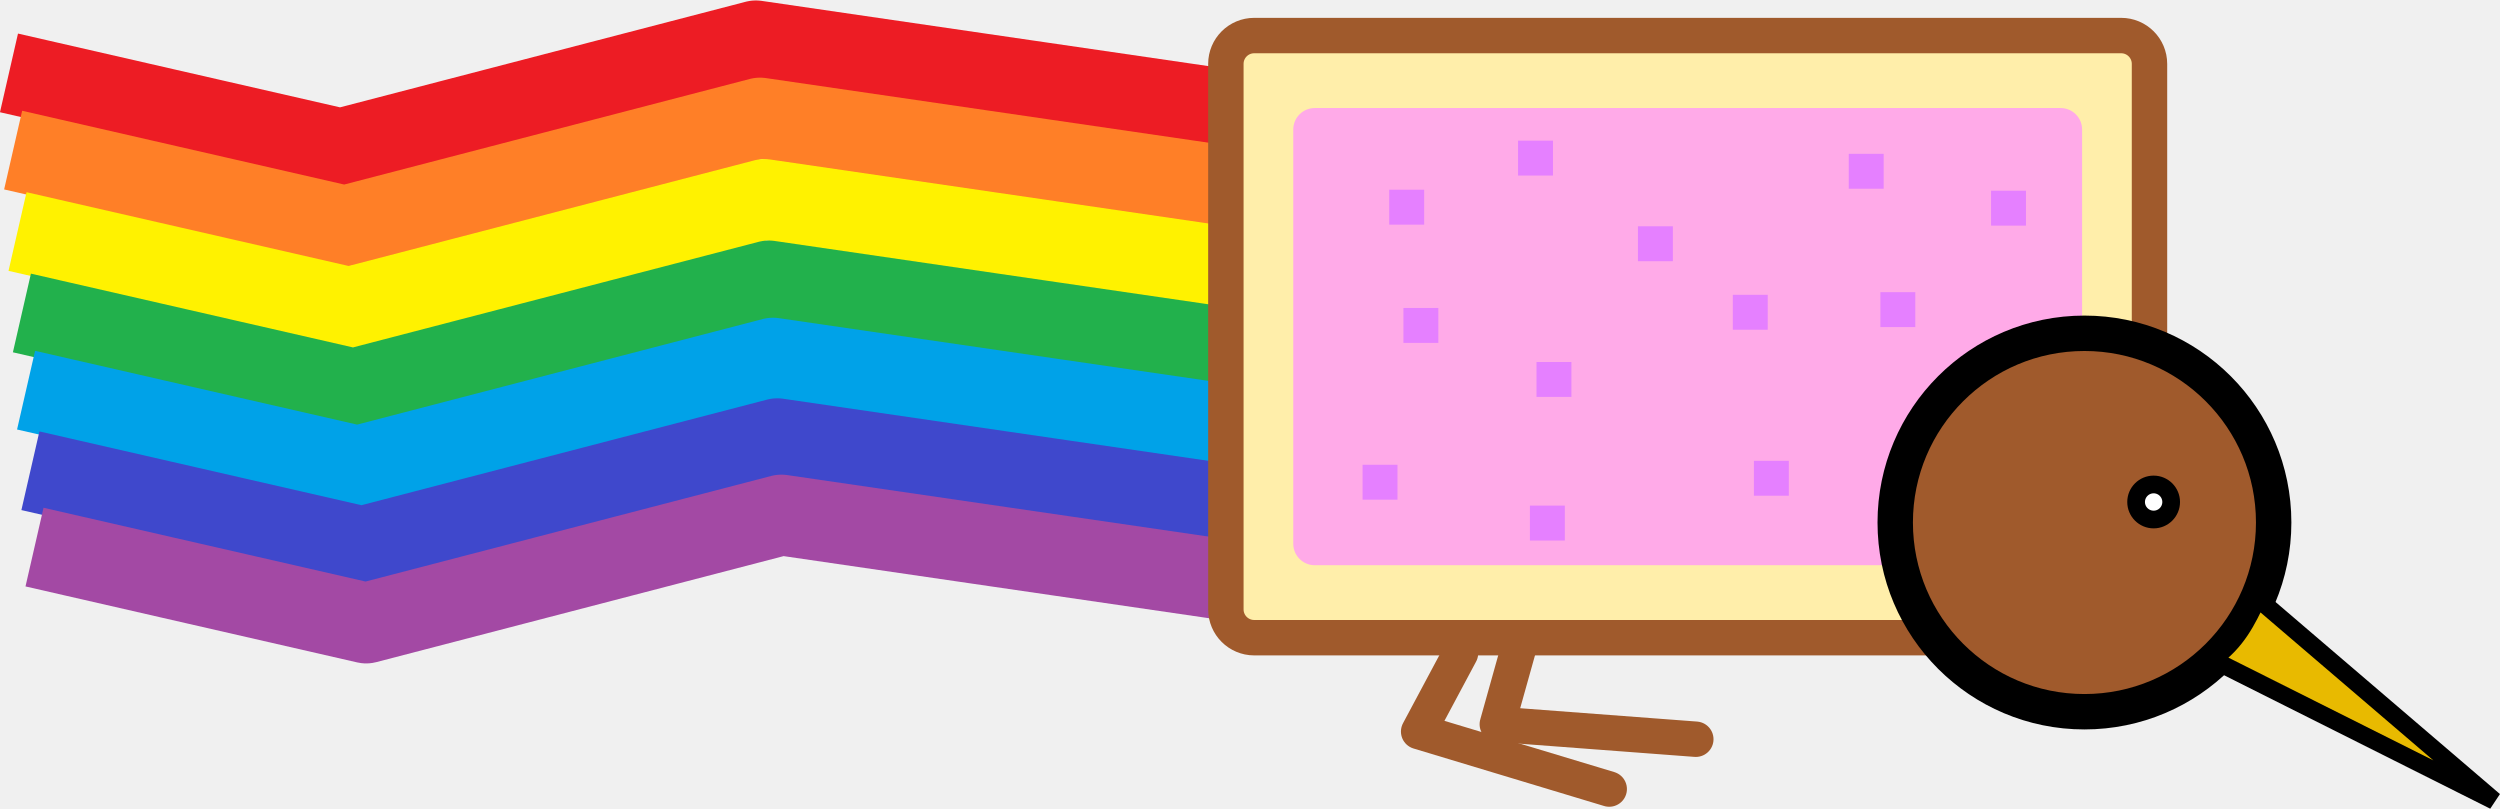
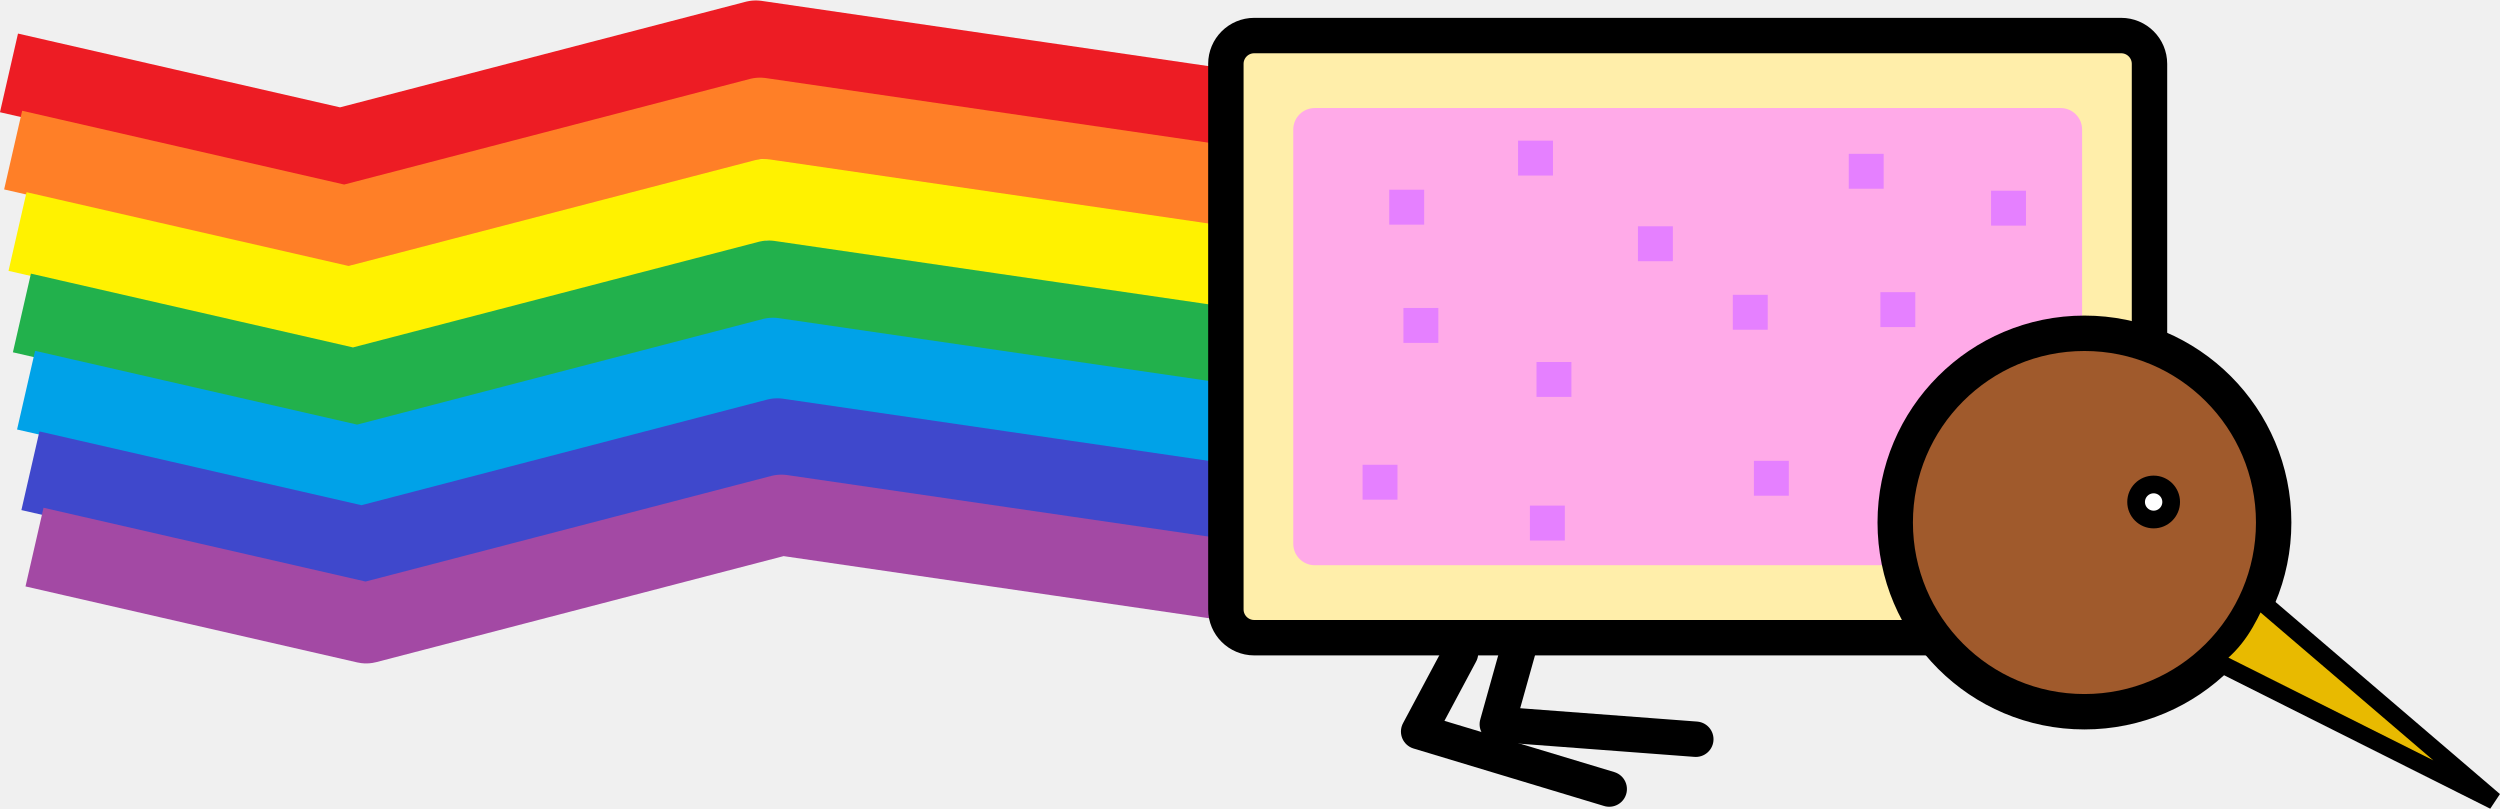
<svg xmlns="http://www.w3.org/2000/svg" width="407.824" height="131.924" id="svg2" version="1.1">
  <defs id="defs4" />
  <g id="layer1" transform="translate(-0.7700132,-920.8262)">
    <g id="g4067" transform="matrix(5.768478,-0.3105458,0.3105458,5.768478,-291.5684,-5011.623)">
      <path id="path3931" d="m 28.578,1032.889 -12,-2.417 -11.872,2.417 -8.141,-2.332" style="color:#000000;fill:none;stroke:#ed1c24;stroke-width:2.279;stroke-linecap:square;stroke-linejoin:round;stroke-miterlimit:4;stroke-opacity:1;stroke-dasharray:none;stroke-dashoffset:0;marker:none;visibility:visible;display:inline;overflow:visible;enable-background:accumulate" />
      <path id="path3931-4" d="m 28.578,1035.072 -12,-2.417 -11.872,2.417 -8.141,-2.332" style="color:#000000;fill:none;stroke:#ff7f27;stroke-width:2.279;stroke-linecap:square;stroke-linejoin:round;stroke-miterlimit:4;stroke-opacity:1;stroke-dasharray:none;stroke-dashoffset:0;marker:none;visibility:visible;display:inline;overflow:visible;enable-background:accumulate" />
      <path id="path3931-4-2" d="m 28.578,1037.375 -12,-2.417 -11.872,2.417 -8.141,-2.332" style="color:#000000;fill:none;stroke:#fff200;stroke-width:2.279;stroke-linecap:square;stroke-linejoin:round;stroke-miterlimit:4;stroke-opacity:1;stroke-dasharray:none;stroke-dashoffset:0;marker:none;visibility:visible;display:inline;overflow:visible;enable-background:accumulate" />
      <path id="path3931-4-2-3" d="m 28.578,1039.678 -12,-2.417 -11.872,2.417 -8.141,-2.332" style="color:#000000;fill:none;stroke:#22b14c;stroke-width:2.279;stroke-linecap:square;stroke-linejoin:round;stroke-miterlimit:4;stroke-opacity:1;stroke-dasharray:none;stroke-dashoffset:0;marker:none;visibility:visible;display:inline;overflow:visible;enable-background:accumulate" />
      <path id="path3931-4-2-3-2" d="m 28.578,1041.861 -12,-2.417 -11.872,2.417 -8.141,-2.332" style="color:#000000;fill:none;stroke:#00a2e8;stroke-width:2.279;stroke-linecap:square;stroke-linejoin:round;stroke-miterlimit:4;stroke-opacity:1;stroke-dasharray:none;stroke-dashoffset:0;marker:none;visibility:visible;display:inline;overflow:visible;enable-background:accumulate" />
      <path id="path3931-4-2-3-21" d="m 28.578,1044.14 -12,-2.417 -11.872,2.417 -8.141,-2.332" style="color:#000000;fill:none;stroke:#3f48cc;stroke-width:2.279;stroke-linecap:square;stroke-linejoin:round;stroke-miterlimit:4;stroke-opacity:1;stroke-dasharray:none;stroke-dashoffset:0;marker:none;visibility:visible;display:inline;overflow:visible;enable-background:accumulate" />
      <path id="path3931-4-2-3-21-8" d="m 28.578,1046.299 -12,-2.417 -11.872,2.417 -8.141,-2.332" style="color:#000000;fill:none;stroke:#a349a4;stroke-width:2.279;stroke-linecap:square;stroke-linejoin:round;stroke-miterlimit:4;stroke-opacity:1;stroke-dasharray:none;stroke-dashoffset:0;marker:none;visibility:visible;display:inline;overflow:visible;enable-background:accumulate" />
    </g>
-     <rect style="color:#000000;fill:#ffeeaa;fill-opacity:1;fill-rule:nonzero;stroke:#a05a2c;stroke-width:5.777;stroke-linecap:square;stroke-linejoin:miter;stroke-miterlimit:4;stroke-opacity:1;stroke-dasharray:none;stroke-dashoffset:0;marker:none;visibility:visible;display:inline;overflow:visible;enable-background:accumulate" id="rect3799" width="150.67" height="98.226" x="200.746" y="926.627" ry="4.621" />
+     <rect style="color:#000000;fill:#ffeeaa;fill-opacity:1;fill-rule:nonzero;stroke:#000000;stroke-width:5.777;stroke-linecap:square;stroke-linejoin:miter;stroke-miterlimit:4;stroke-opacity:1;stroke-dasharray:none;stroke-dashoffset:0;marker:none;visibility:visible;display:inline;overflow:visible;enable-background:accumulate" id="rect3799" width="150.67" height="98.226" x="200.746" y="926.627" ry="4.621" />
    <rect style="color:#000000;fill:#ffaae8;fill-opacity:1;fill-rule:nonzero;stroke:none;stroke-width:1;marker:none;visibility:visible;display:inline;overflow:visible;enable-background:accumulate" id="rect3799-4" width="128.685" height="74.583" x="211.739" y="938.449" ry="3.509" />
    <path style="color:#000000;fill:#a05a2c;fill-opacity:1;stroke:#000000;stroke-width:0.72;stroke-linecap:square;stroke-linejoin:miter;stroke-miterlimit:4;stroke-opacity:1;stroke-dasharray:none;stroke-dashoffset:0;marker:none;visibility:visible;display:inline;overflow:visible;enable-background:accumulate" id="path3795" d="m 56.027,13.483 c 0,2.125 -1.723,3.848 -3.848,3.848 -2.125,0 -3.848,-1.723 -3.848,-3.848 0,-2.125 1.723,-3.848 3.848,-3.848 2.125,0 3.848,1.723 3.848,3.848 z" transform="matrix(8.021856,0,0,8.021856,-77.76772,897.905)" />
    <path style="fill:#e8ba00;fill-opacity:1;stroke:#000000;stroke-width:2.888;stroke-linecap:butt;stroke-linejoin:miter;stroke-miterlimit:4;stroke-opacity:1;stroke-dasharray:none" d="m 369.041,1018.418 38.606,33.039 -46.025,-23.075 c 4.033,-2.801 5.726,-6.382 7.419,-9.964 z" id="path3797" />
-     <path style="fill:none;stroke:#a05a2c;stroke-width:5.777px;stroke-linecap:round;stroke-linejoin:round;stroke-opacity:1" d="m 248.932,1025.02 -3.907,13.954 32.381,2.442" id="path3819" />
-     <path style="fill:none;stroke:#a05a2c;stroke-width:5.777px;stroke-linecap:round;stroke-linejoin:round;stroke-opacity:1" d="m 239.021,1027.382 -6.829,12.781 31.089,9.38" id="path3819-0" />
+     <path style="fill:none;stroke:#000000;stroke-width:5.777px;stroke-linecap:round;stroke-linejoin:round;stroke-opacity:1" d="m 248.932,1025.02 -3.907,13.954 32.381,2.442" id="path3819" />
+     <path style="fill:none;stroke:#000000;stroke-width:5.777px;stroke-linecap:round;stroke-linejoin:round;stroke-opacity:1" d="m 239.021,1027.382 -6.829,12.781 31.089,9.38" id="path3819-0" />
    <rect style="color:#000000;fill:#e580ff;fill-opacity:1;fill-rule:nonzero;stroke:none;stroke-width:1;marker:none;visibility:visible;display:inline;overflow:visible;enable-background:accumulate" id="rect3841" width="5.696" height="5.696" x="227.398" y="951.775" />
    <rect style="color:#000000;fill:#e580ff;fill-opacity:1;fill-rule:nonzero;stroke:none;stroke-width:1;marker:none;visibility:visible;display:inline;overflow:visible;enable-background:accumulate" id="rect3841-9" width="5.696" height="5.696" x="229.709" y="971.066" />
    <rect style="color:#000000;fill:#e580ff;fill-opacity:1;fill-rule:nonzero;stroke:none;stroke-width:1;marker:none;visibility:visible;display:inline;overflow:visible;enable-background:accumulate" id="rect3841-4" width="5.696" height="5.696" x="267.967" y="957.74" />
    <rect style="color:#000000;fill:#e580ff;fill-opacity:1;fill-rule:nonzero;stroke:none;stroke-width:1;marker:none;visibility:visible;display:inline;overflow:visible;enable-background:accumulate" id="rect3841-8" width="5.696" height="5.696" x="302.357" y="945.918" />
    <rect style="color:#000000;fill:#e580ff;fill-opacity:1;fill-rule:nonzero;stroke:none;stroke-width:1;marker:none;visibility:visible;display:inline;overflow:visible;enable-background:accumulate" id="rect3841-82" width="5.696" height="5.696" x="283.443" y="968.917" />
    <rect style="color:#000000;fill:#e580ff;fill-opacity:1;fill-rule:nonzero;stroke:none;stroke-width:1;marker:none;visibility:visible;display:inline;overflow:visible;enable-background:accumulate" id="rect3841-45" width="5.696" height="5.696" x="286.882" y="995.997" />
    <rect style="color:#000000;fill:#e580ff;fill-opacity:1;fill-rule:nonzero;stroke:none;stroke-width:1;marker:none;visibility:visible;display:inline;overflow:visible;enable-background:accumulate" id="rect3841-5" width="5.696" height="5.696" x="250.343" y="1003.305" />
    <rect style="color:#000000;fill:#e580ff;fill-opacity:1;fill-rule:nonzero;stroke:none;stroke-width:1;marker:none;visibility:visible;display:inline;overflow:visible;enable-background:accumulate" id="rect3841-1" width="5.696" height="5.696" x="325.57" y="951.936" />
    <rect style="color:#000000;fill:#e580ff;fill-opacity:1;fill-rule:nonzero;stroke:none;stroke-width:1;marker:none;visibility:visible;display:inline;overflow:visible;enable-background:accumulate" id="rect3841-7" width="5.696" height="5.696" x="307.516" y="968.486" />
    <rect style="color:#000000;fill:#e580ff;fill-opacity:1;fill-rule:nonzero;stroke:none;stroke-width:1;marker:none;visibility:visible;display:inline;overflow:visible;enable-background:accumulate" id="rect3841-11" width="5.696" height="5.696" x="223.046" y="996.642" />
    <rect style="color:#000000;fill:#e580ff;fill-opacity:1;fill-rule:nonzero;stroke:none;stroke-width:1;marker:none;visibility:visible;display:inline;overflow:visible;enable-background:accumulate" id="rect3841-52" width="5.696" height="5.696" x="251.417" y="979.878" />
    <rect style="color:#000000;fill:#e580ff;fill-opacity:1;fill-rule:nonzero;stroke:none;stroke-width:1;marker:none;visibility:visible;display:inline;overflow:visible;enable-background:accumulate" id="rect3841-76" width="5.696" height="5.696" x="248.408" y="943.769" />
    <path style="color:#000000;fill:#ffffff;fill-opacity:1;fill-rule:nonzero;stroke:#000000;stroke-width:0.5;stroke-linecap:round;stroke-linejoin:round;stroke-miterlimit:4;stroke-opacity:1;stroke-dasharray:none;stroke-dashoffset:0;marker:none;visibility:visible;display:inline;overflow:visible;enable-background:accumulate" id="path3933" d="m 56.087,13.852 c 0,0.273 -0.222,0.495 -0.495,0.495 -0.273,0 -0.495,-0.222 -0.495,-0.495 0,-0.273 0.222,-0.495 0.495,-0.495 0.273,0 0.495,0.222 0.495,0.495 z" transform="matrix(5.776831,0,0,5.776831,30.9462,922.6957)" />
  </g>
</svg>
